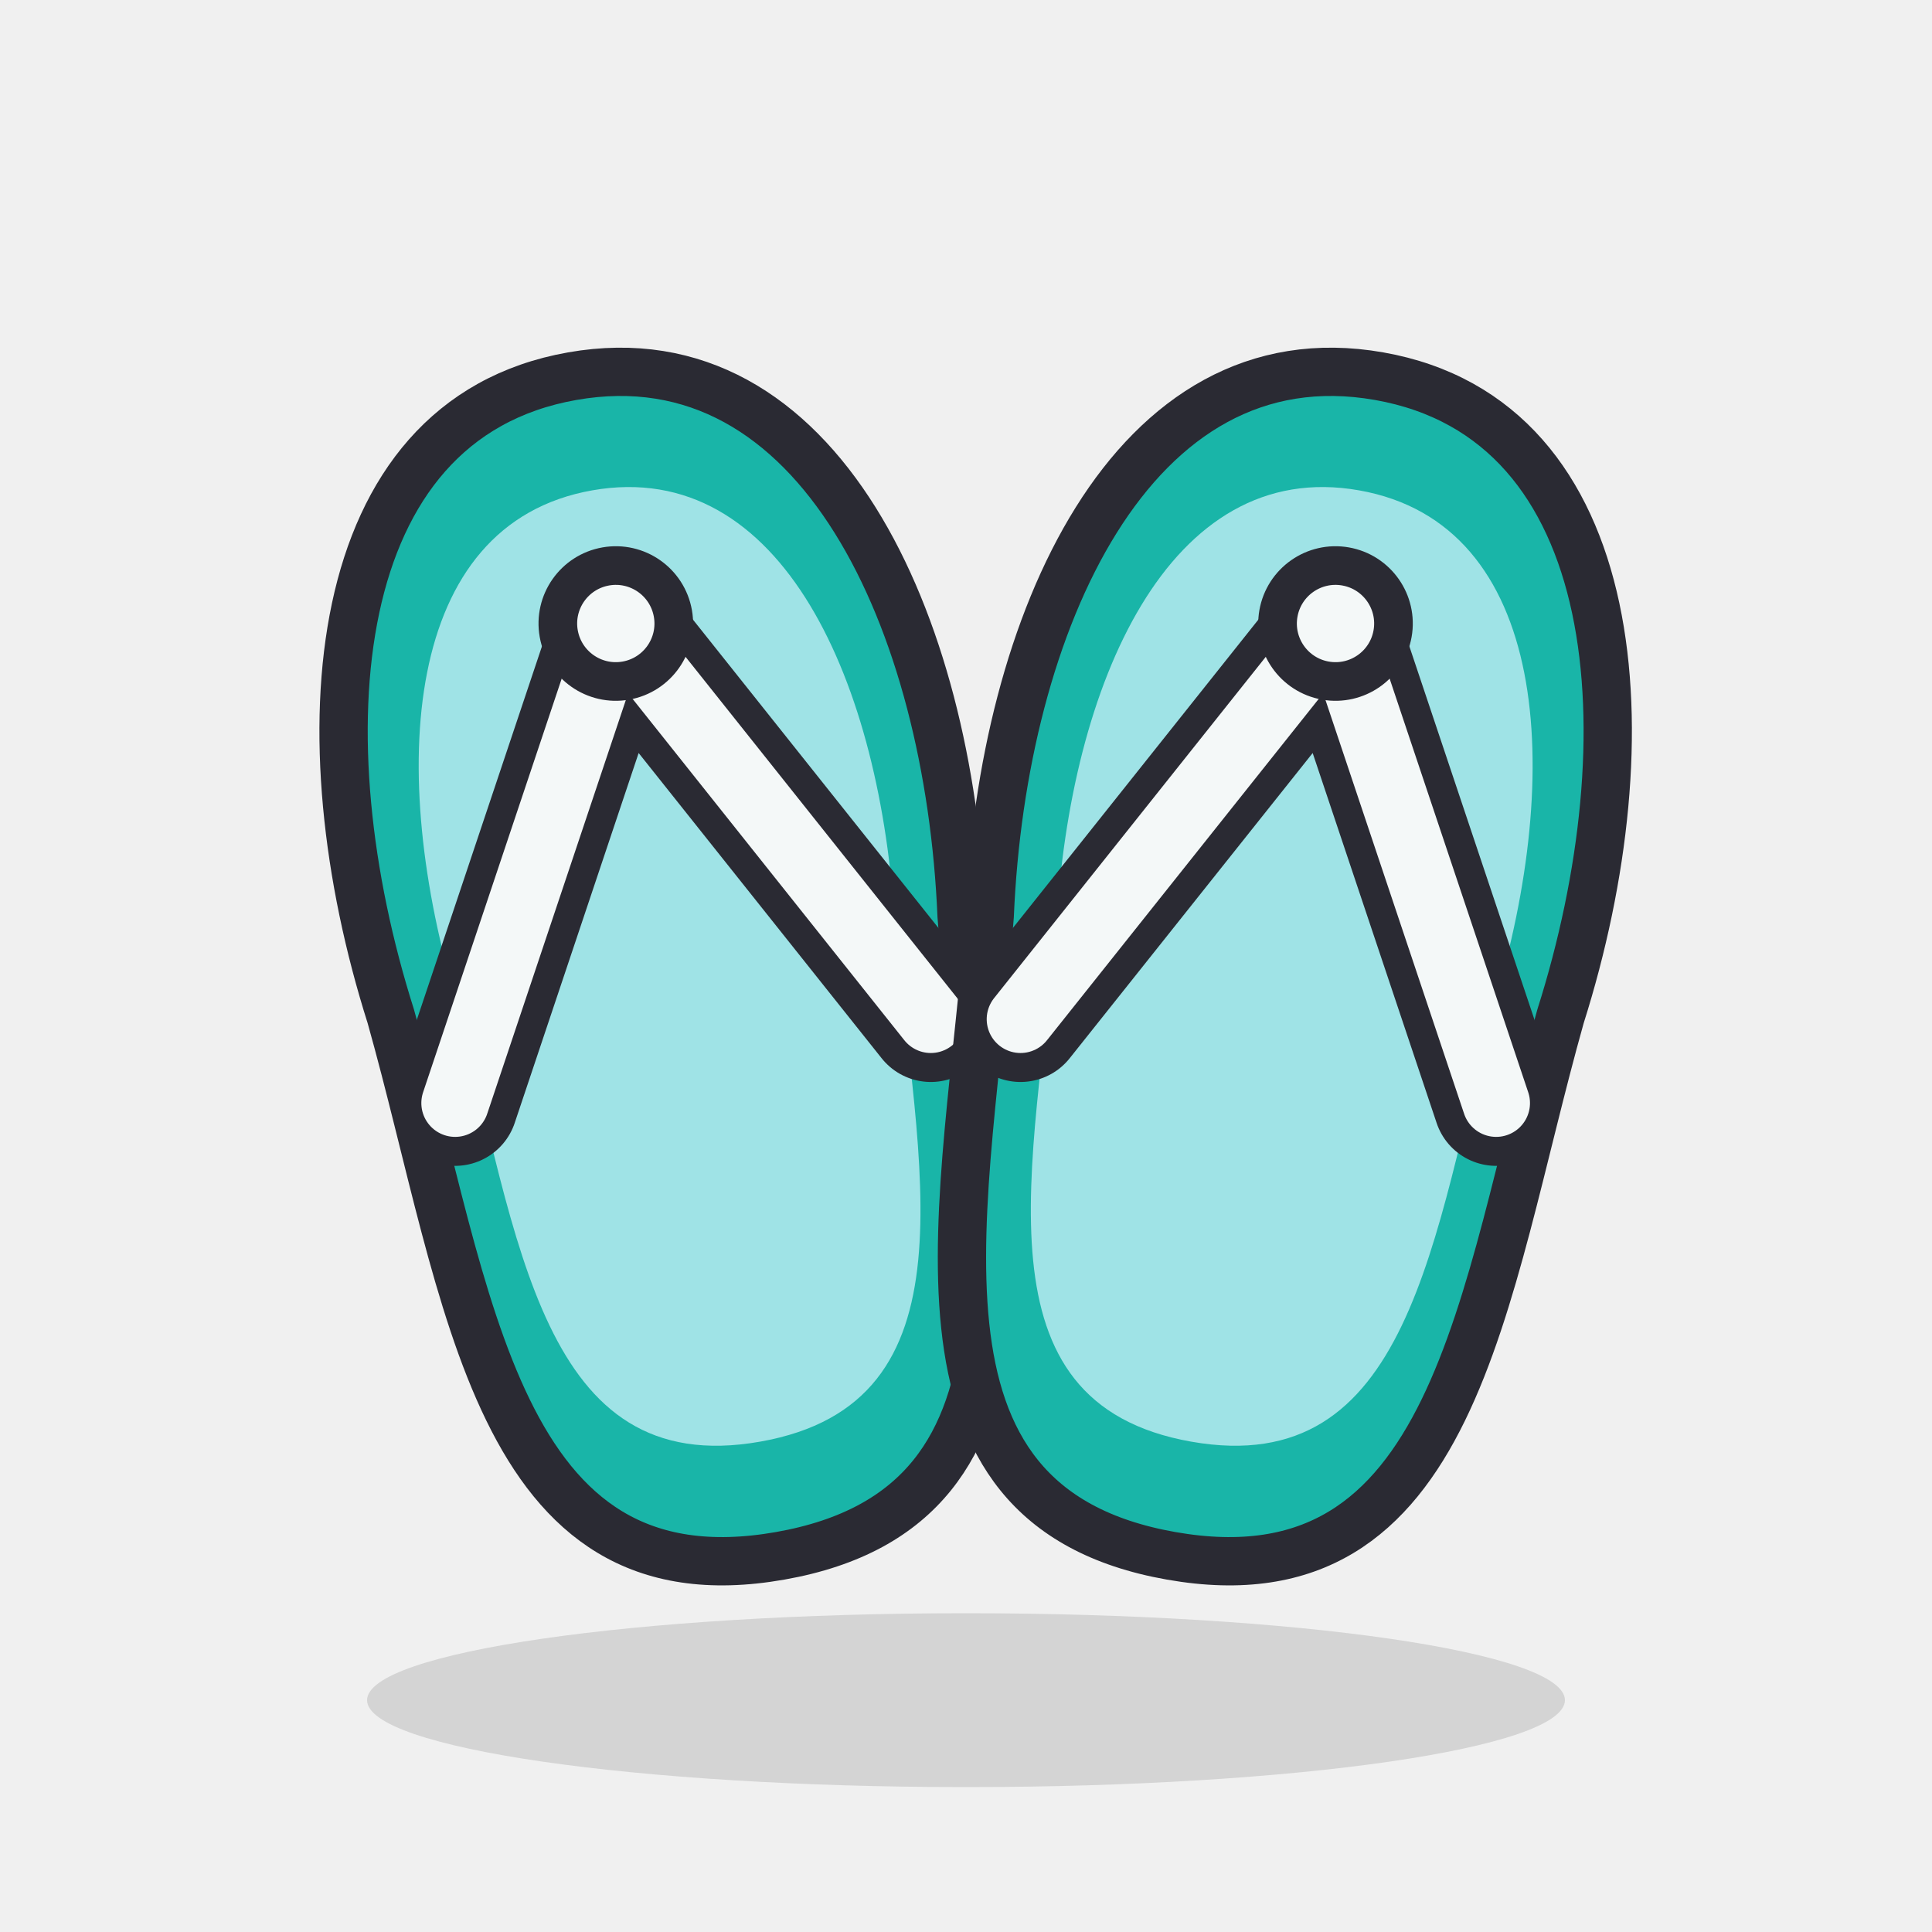
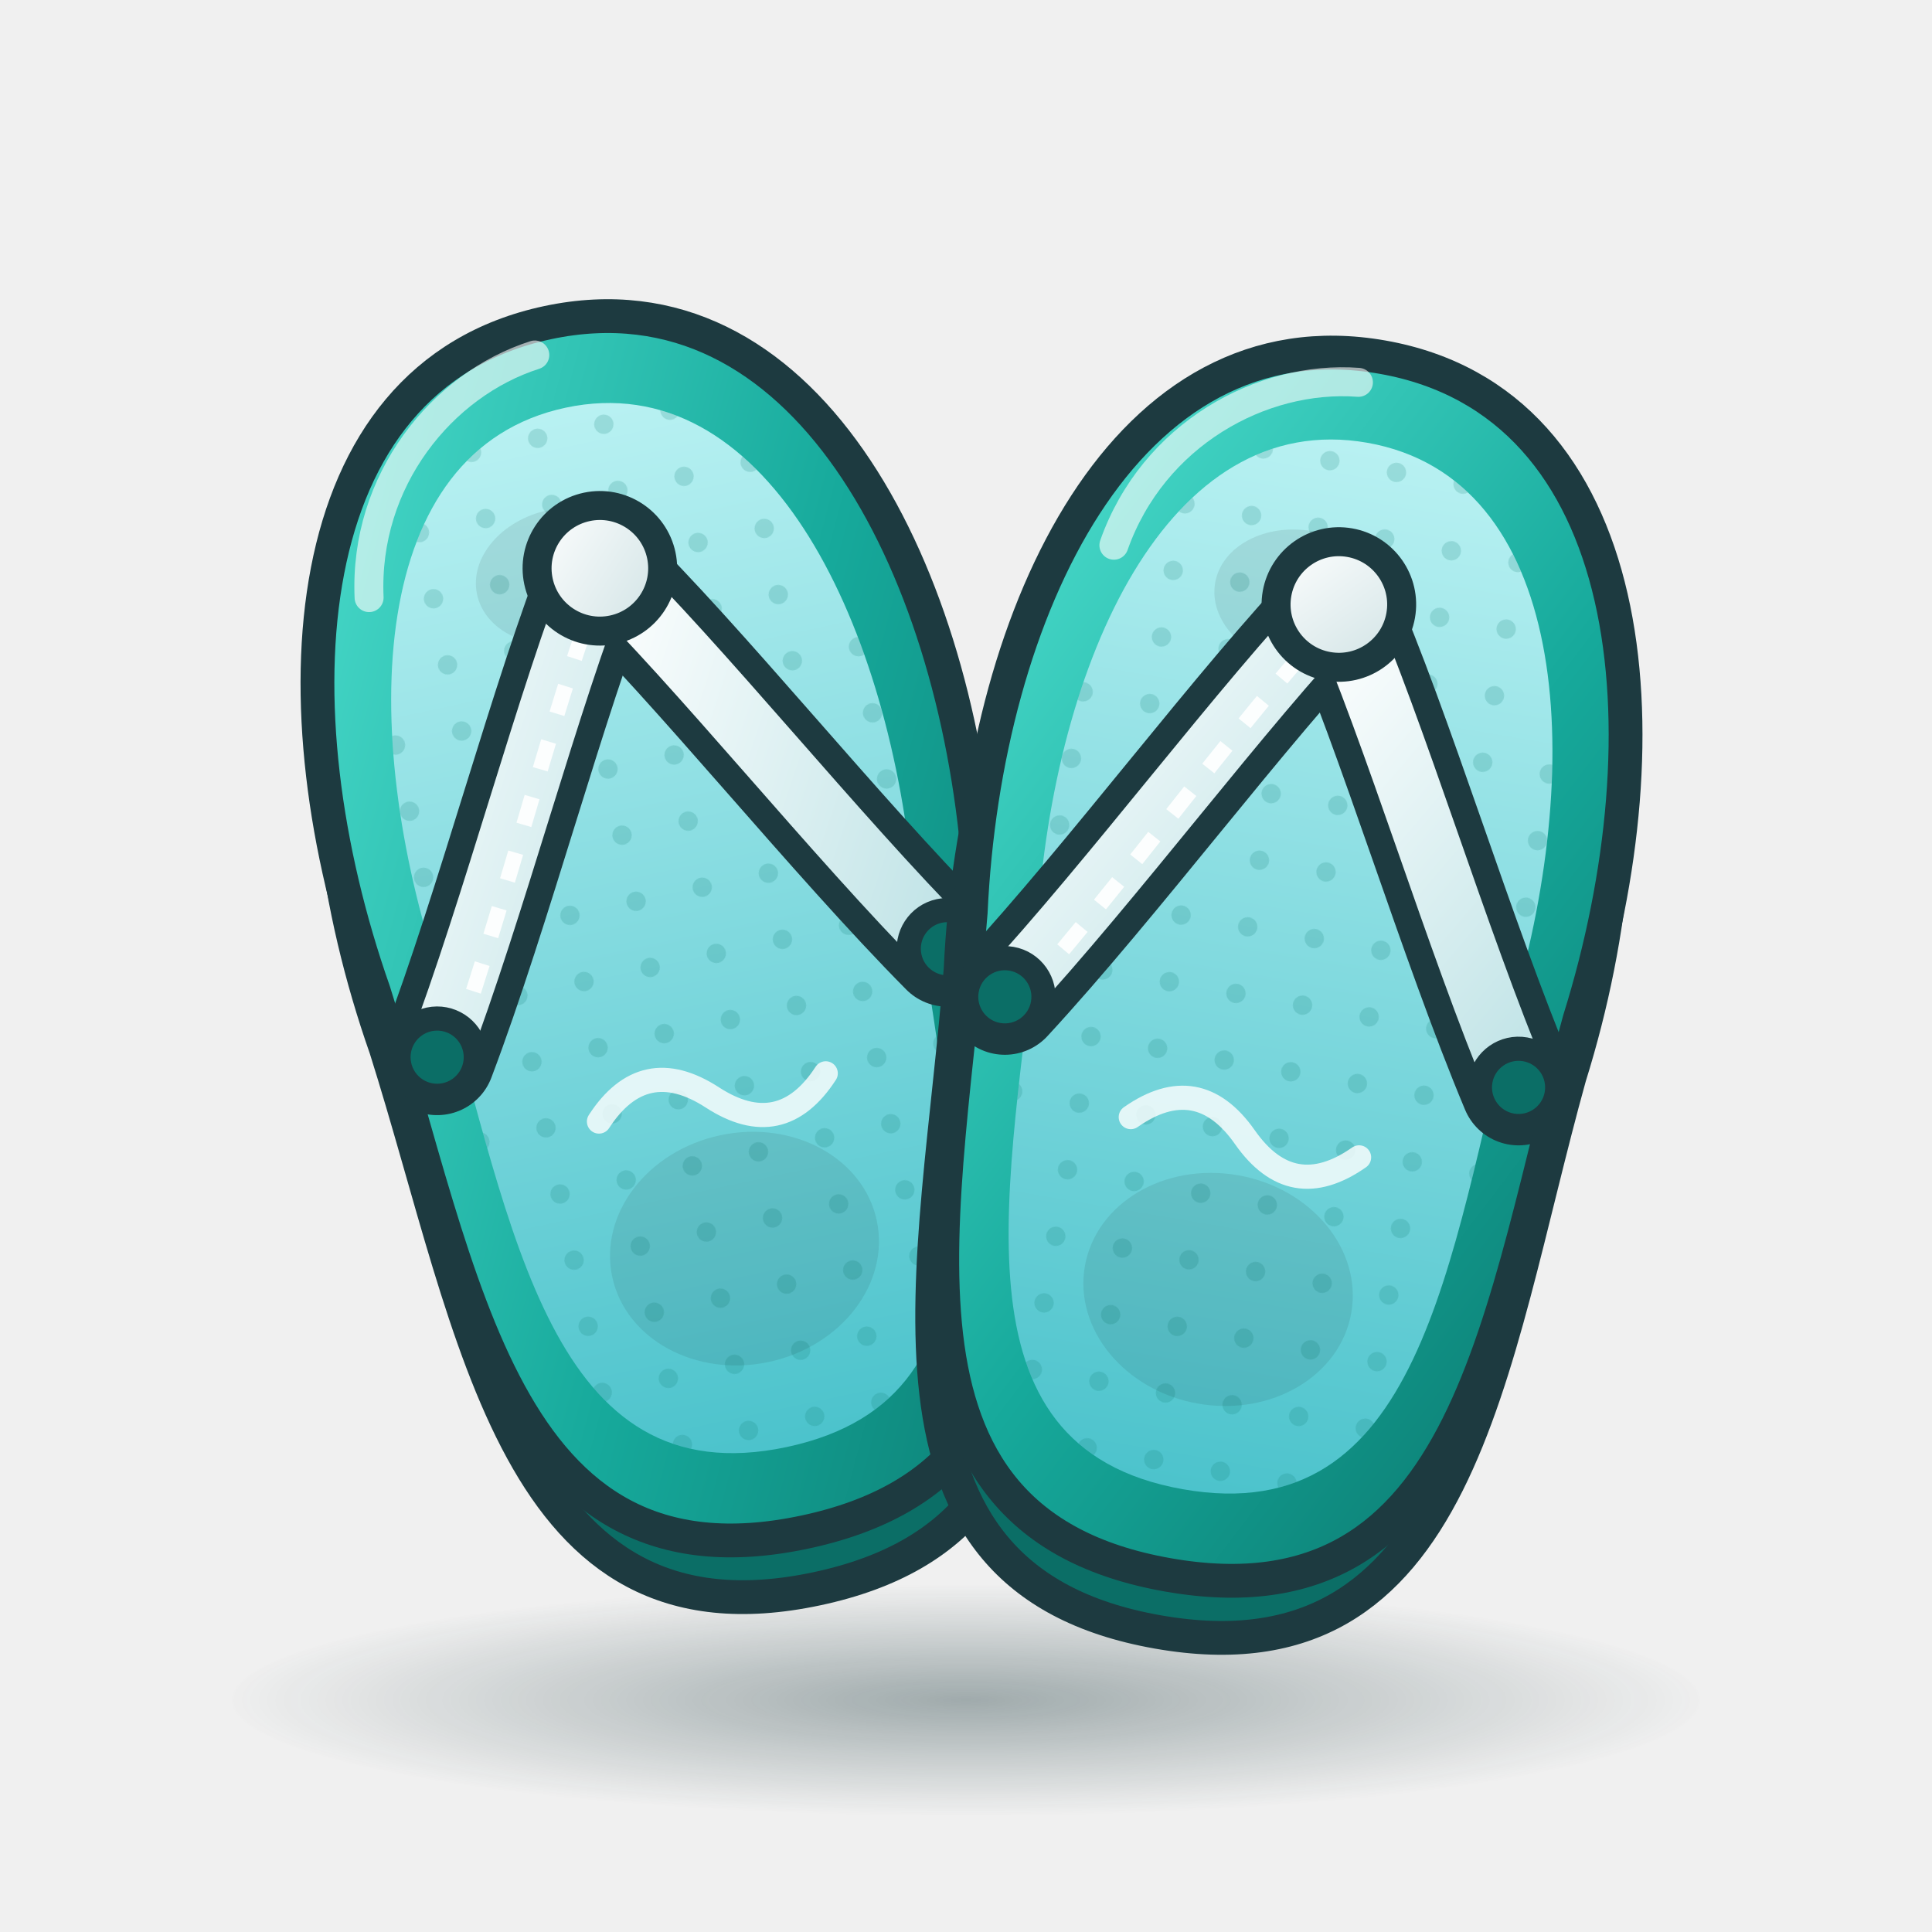
<svg xmlns="http://www.w3.org/2000/svg" viewBox="0 0 200 200">
-   <ellipse cx="100" cy="176" rx="62" ry="9" fill="#000" opacity=".12" />
-   <g transform="translate(70 100) rotate(-10)">
-     <path d="M0-62C26-62 34-30 30 0C27 30 30 62 0 62C-30 62-27 30-30 0C-34-30-26-62 0-62Z" fill="#19b5a8" stroke="#2a2a33" stroke-width="5" stroke-linejoin="round" />
-     <path d="M0-50C20-50 26-25 23 0C21 25 23 50 0 50C-23 50-21 25-23 0C-26-25-20-50 0-50Z" fill="#9fe3e6" />
-     <path d="M0-36L-25 10M0-36L25 10" stroke="#2a2a33" stroke-width="13" stroke-linecap="round" fill="none" />
-     <path d="M0-36L-25 10M0-36L25 10" stroke="#f4f8f8" stroke-width="7" stroke-linecap="round" fill="none" />
-     <circle cx="0" cy="-36" r="6" fill="#f4f8f8" stroke="#2a2a33" stroke-width="4" />
+   <defs>
+     <radialGradient id="sh">
+       <stop offset="0" stop-color="#0b2a2e" stop-opacity=".35" />
+       <stop offset="1" stop-color="#0b2a2e" stop-opacity="0" />
+     </radialGradient>
+     <linearGradient id="teal" x1="0" y1="0" x2="1" y2="1">
+       <stop offset="0" stop-color="#4fe0d0" />
+       <stop offset=".55" stop-color="#16a99b" />
+       <stop offset="1" stop-color="#0b7a70" />
+     </linearGradient>
+     <linearGradient id="aqua" x1="0" y1="0" x2="0" y2="1">
+       <stop offset="0" stop-color="#b8f1f2" />
+       <stop offset="1" stop-color="#4cc3cc" />
+     </linearGradient>
+     <linearGradient id="white" x1="0" y1="0" x2="1" y2="1">
+       <stop offset="0" stop-color="#ffffff" />
+       <stop offset="1" stop-color="#cfe2e4" />
+     </linearGradient>
+     <linearGradient id="strap" x1="0" y1="0" x2="1" y2="1">
+       <stop offset="0" stop-color="#ffffff" />
+       <stop offset="1" stop-color="#bfe3e6" />
+     </linearGradient>
+     <pattern id="dots" width="7" height="7" patternUnits="userSpaceOnUse">
+       <circle cx="3.5" cy="3.5" r="1" fill="#0b7a70" opacity=".18" />
+     </pattern>
+   </defs>
+   <ellipse cx="100" cy="176" rx="76" ry="12" fill="url(#sh)" />
+   <g transform="translate(70 96) rotate(-12)">
+     <path d="M0-64C27-64 36-31 32 0C29 31 32 64 0 64C-32 64-29 31-32 0C-36-31-27-64 0-64Z" transform="translate(0 6)" fill="#0b6e66" stroke="#1d3a40" stroke-width="3.5" />
+     <path d="M0-64C27-64 36-31 32 0C29 31 32 64 0 64C-32 64-29 31-32 0C-36-31-27-64 0-64Z" fill="url(#teal)" stroke="#1d3a40" stroke-width="3.5" />
+     <path d="M0-55C21-55 28-27 25 0C23 27 25 55 0 55C-25 55-23 27-25 0C-28-27-21-55 0-55Z" fill="url(#aqua)" />
+     <path d="M0-55C21-55 28-27 25 0C23 27 25 55 0 55C-25 55-23 27-25 0C-28-27-21-55 0-55Z" fill="url(#dots)" />
+     <ellipse cx="-4" cy="-38" rx="9" ry="7" fill="#000" opacity=".08" />
+     <ellipse cx="0" cy="34" rx="14" ry="12" fill="#000" opacity=".08" />
+     <path d="M-12 18q6-6 12 0t12 0" fill="none" stroke="#fff" stroke-width="2.5" stroke-linecap="round" opacity=".8" />
+     <path d="M0-38C-8-26-18-6-27 8" fill="none" stroke="#1d3a40" stroke-width="12" stroke-linecap="round" />
+     <path d="M0-38C8-26 18-6 27 8" fill="none" stroke="#1d3a40" stroke-width="12" stroke-linecap="round" />
+     <path d="M0-38C-8-26-18-6-27 8" fill="none" stroke="url(#strap)" stroke-width="6.5" stroke-linecap="round" />
+     <path d="M0-38C8-26 18-6 27 8" fill="none" stroke="url(#strap)" stroke-width="6.5" stroke-linecap="round" />
+     <path d="M-3-32C-9-22-16-8-23 4" fill="none" stroke="#fff" stroke-width="1.6" stroke-dasharray="3 3" opacity=".9" />
+     <circle cx="-27" cy="8" r="4" fill="#0b6e66" stroke="#1d3a40" stroke-width="2.5" />
+     <circle cx="27" cy="8" r="4" fill="#0b6e66" stroke="#1d3a40" stroke-width="2.5" />
+     <circle cx="0" cy="-38" r="6.5" fill="url(#white)" stroke="#1d3a40" stroke-width="3" />
+     <path d="M-24-40C-22-52-12-60-2-61" fill="none" stroke="#fff" stroke-width="3" stroke-linecap="round" opacity=".6" />
  </g>
  <g transform="translate(132 100) rotate(10)">
-     <path d="M0-62C26-62 34-30 30 0C27 30 30 62 0 62C-30 62-27 30-30 0C-34-30-26-62 0-62Z" fill="#19b5a8" stroke="#2a2a33" stroke-width="5" stroke-linejoin="round" />
-     <path d="M0-50C20-50 26-25 23 0C21 25 23 50 0 50C-23 50-21 25-23 0C-26-25-20-50 0-50Z" fill="#9fe3e6" />
-     <path d="M0-36L-25 10M0-36L25 10" stroke="#2a2a33" stroke-width="13" stroke-linecap="round" fill="none" />
-     <path d="M0-36L-25 10M0-36L25 10" stroke="#f4f8f8" stroke-width="7" stroke-linecap="round" fill="none" />
-     <circle cx="0" cy="-36" r="6" fill="#f4f8f8" stroke="#2a2a33" stroke-width="4" />
+     <path d="M0-64C27-64 36-31 32 0C29 31 32 64 0 64C-32 64-29 31-32 0C-36-31-27-64 0-64Z" transform="translate(0 6)" fill="#0b6e66" stroke="#1d3a40" stroke-width="3.5" />
+     <path d="M0-64C27-64 36-31 32 0C29 31 32 64 0 64C-32 64-29 31-32 0C-36-31-27-64 0-64Z" fill="url(#teal)" stroke="#1d3a40" stroke-width="3.5" />
+     <path d="M0-55C21-55 28-27 25 0C23 27 25 55 0 55C-25 55-23 27-25 0C-28-27-21-55 0-55Z" fill="url(#aqua)" />
+     <path d="M0-55C21-55 28-27 25 0C23 27 25 55 0 55C-25 55-23 27-25 0C-28-27-21-55 0-55Z" fill="url(#dots)" />
+     <ellipse cx="-4" cy="-38" rx="9" ry="7" fill="#000" opacity=".08" />
+     <ellipse cx="0" cy="34" rx="14" ry="12" fill="#000" opacity=".08" />
+     <path d="M-12 18q6-6 12 0t12 0" fill="none" stroke="#fff" stroke-width="2.5" stroke-linecap="round" opacity=".8" />
+     <path d="M0-38C-8-26-18-6-27 8" fill="none" stroke="#1d3a40" stroke-width="12" stroke-linecap="round" />
+     <path d="M0-38C8-26 18-6 27 8" fill="none" stroke="#1d3a40" stroke-width="12" stroke-linecap="round" />
+     <path d="M0-38C-8-26-18-6-27 8" fill="none" stroke="url(#strap)" stroke-width="6.5" stroke-linecap="round" />
+     <path d="M0-38C8-26 18-6 27 8" fill="none" stroke="url(#strap)" stroke-width="6.5" stroke-linecap="round" />
+     <path d="M-3-32C-9-22-16-8-23 4" fill="none" stroke="#fff" stroke-width="1.6" stroke-dasharray="3 3" opacity=".9" />
+     <circle cx="-27" cy="8" r="4" fill="#0b6e66" stroke="#1d3a40" stroke-width="2.5" />
+     <circle cx="27" cy="8" r="4" fill="#0b6e66" stroke="#1d3a40" stroke-width="2.5" />
+     <circle cx="0" cy="-38" r="6.5" fill="url(#white)" stroke="#1d3a40" stroke-width="3" />
+     <path d="M-24-40C-22-52-12-60-2-61" fill="none" stroke="#fff" stroke-width="3" stroke-linecap="round" opacity=".6" />
  </g>
</svg>
